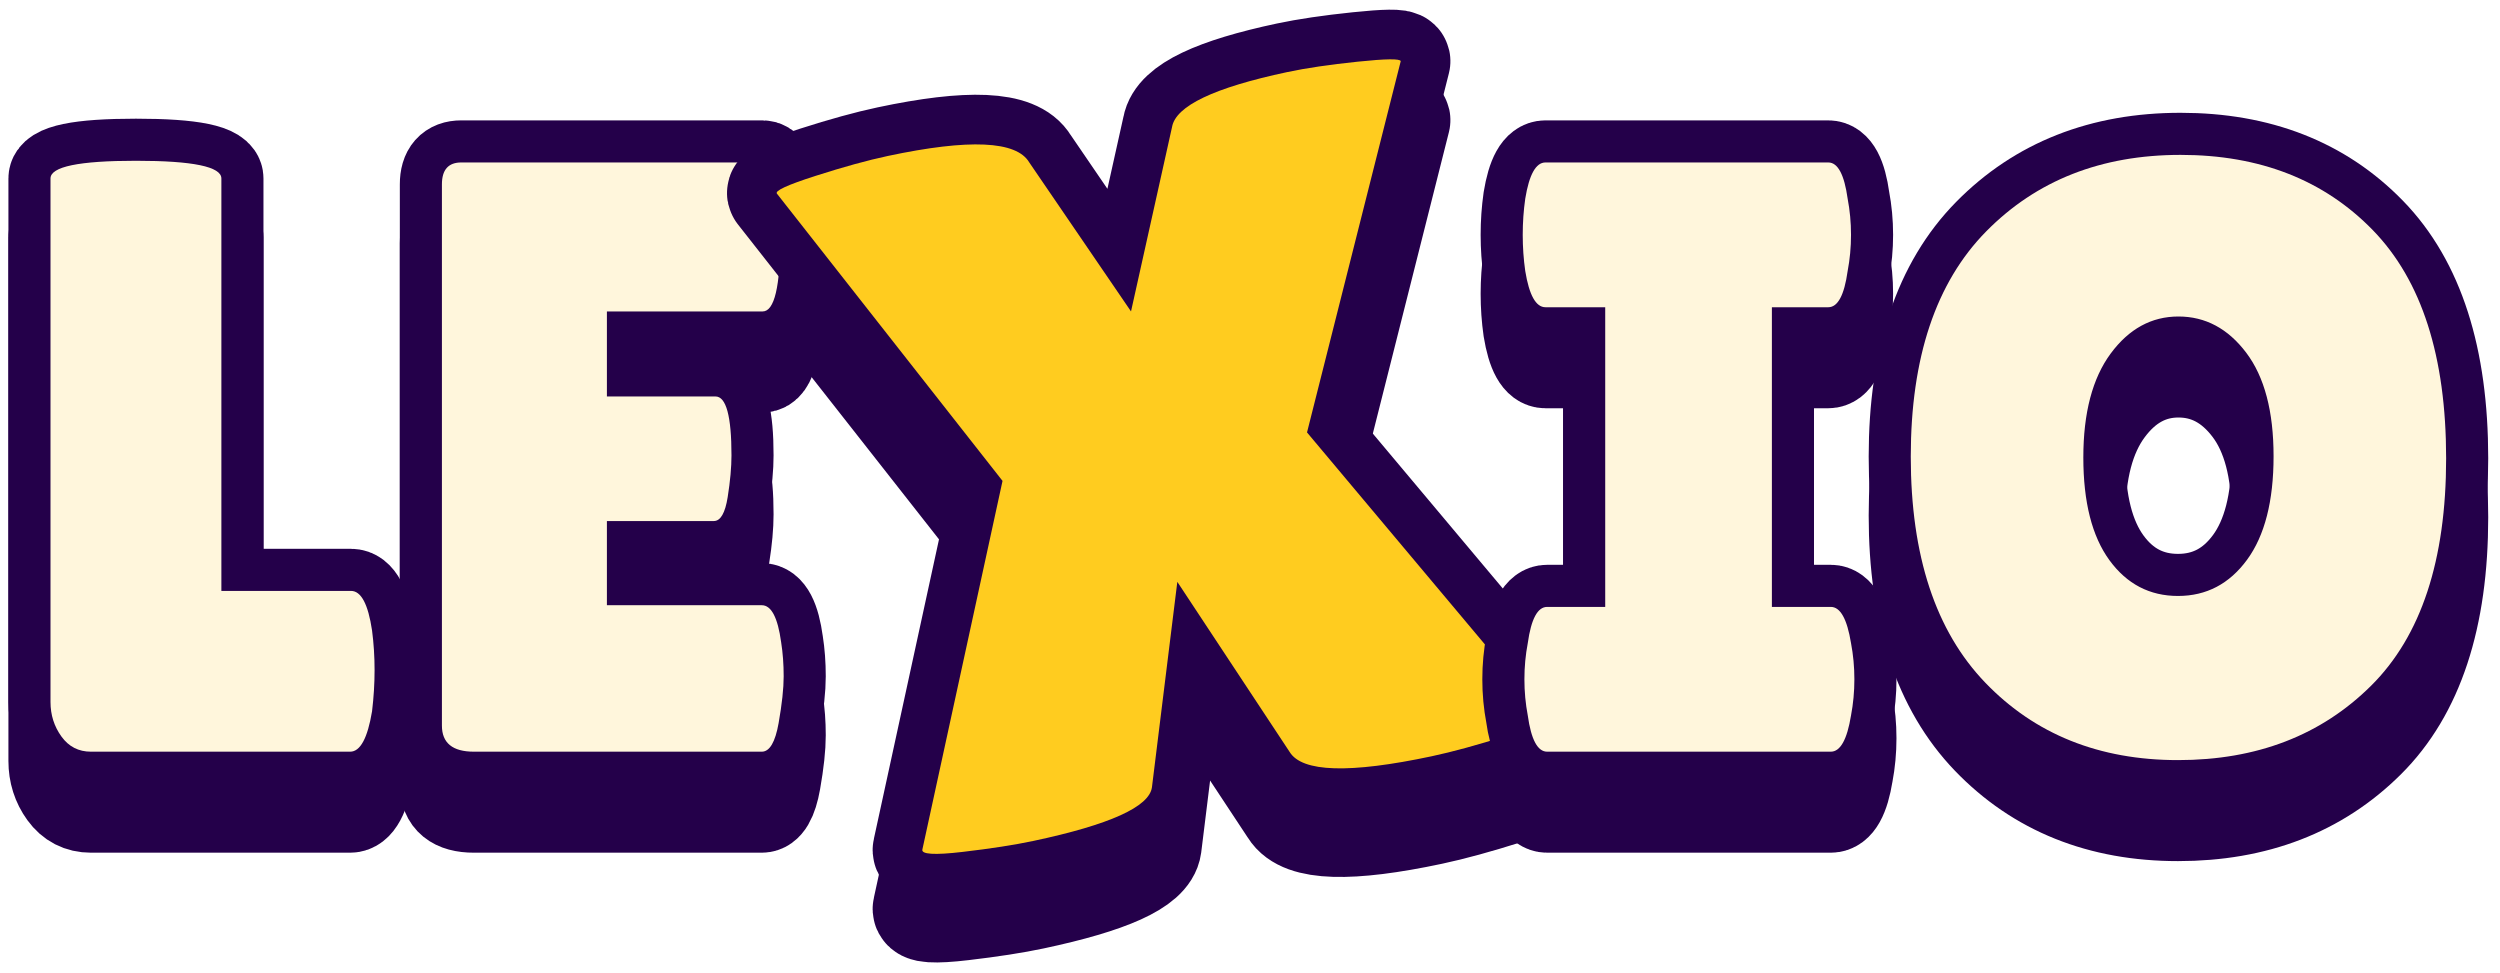
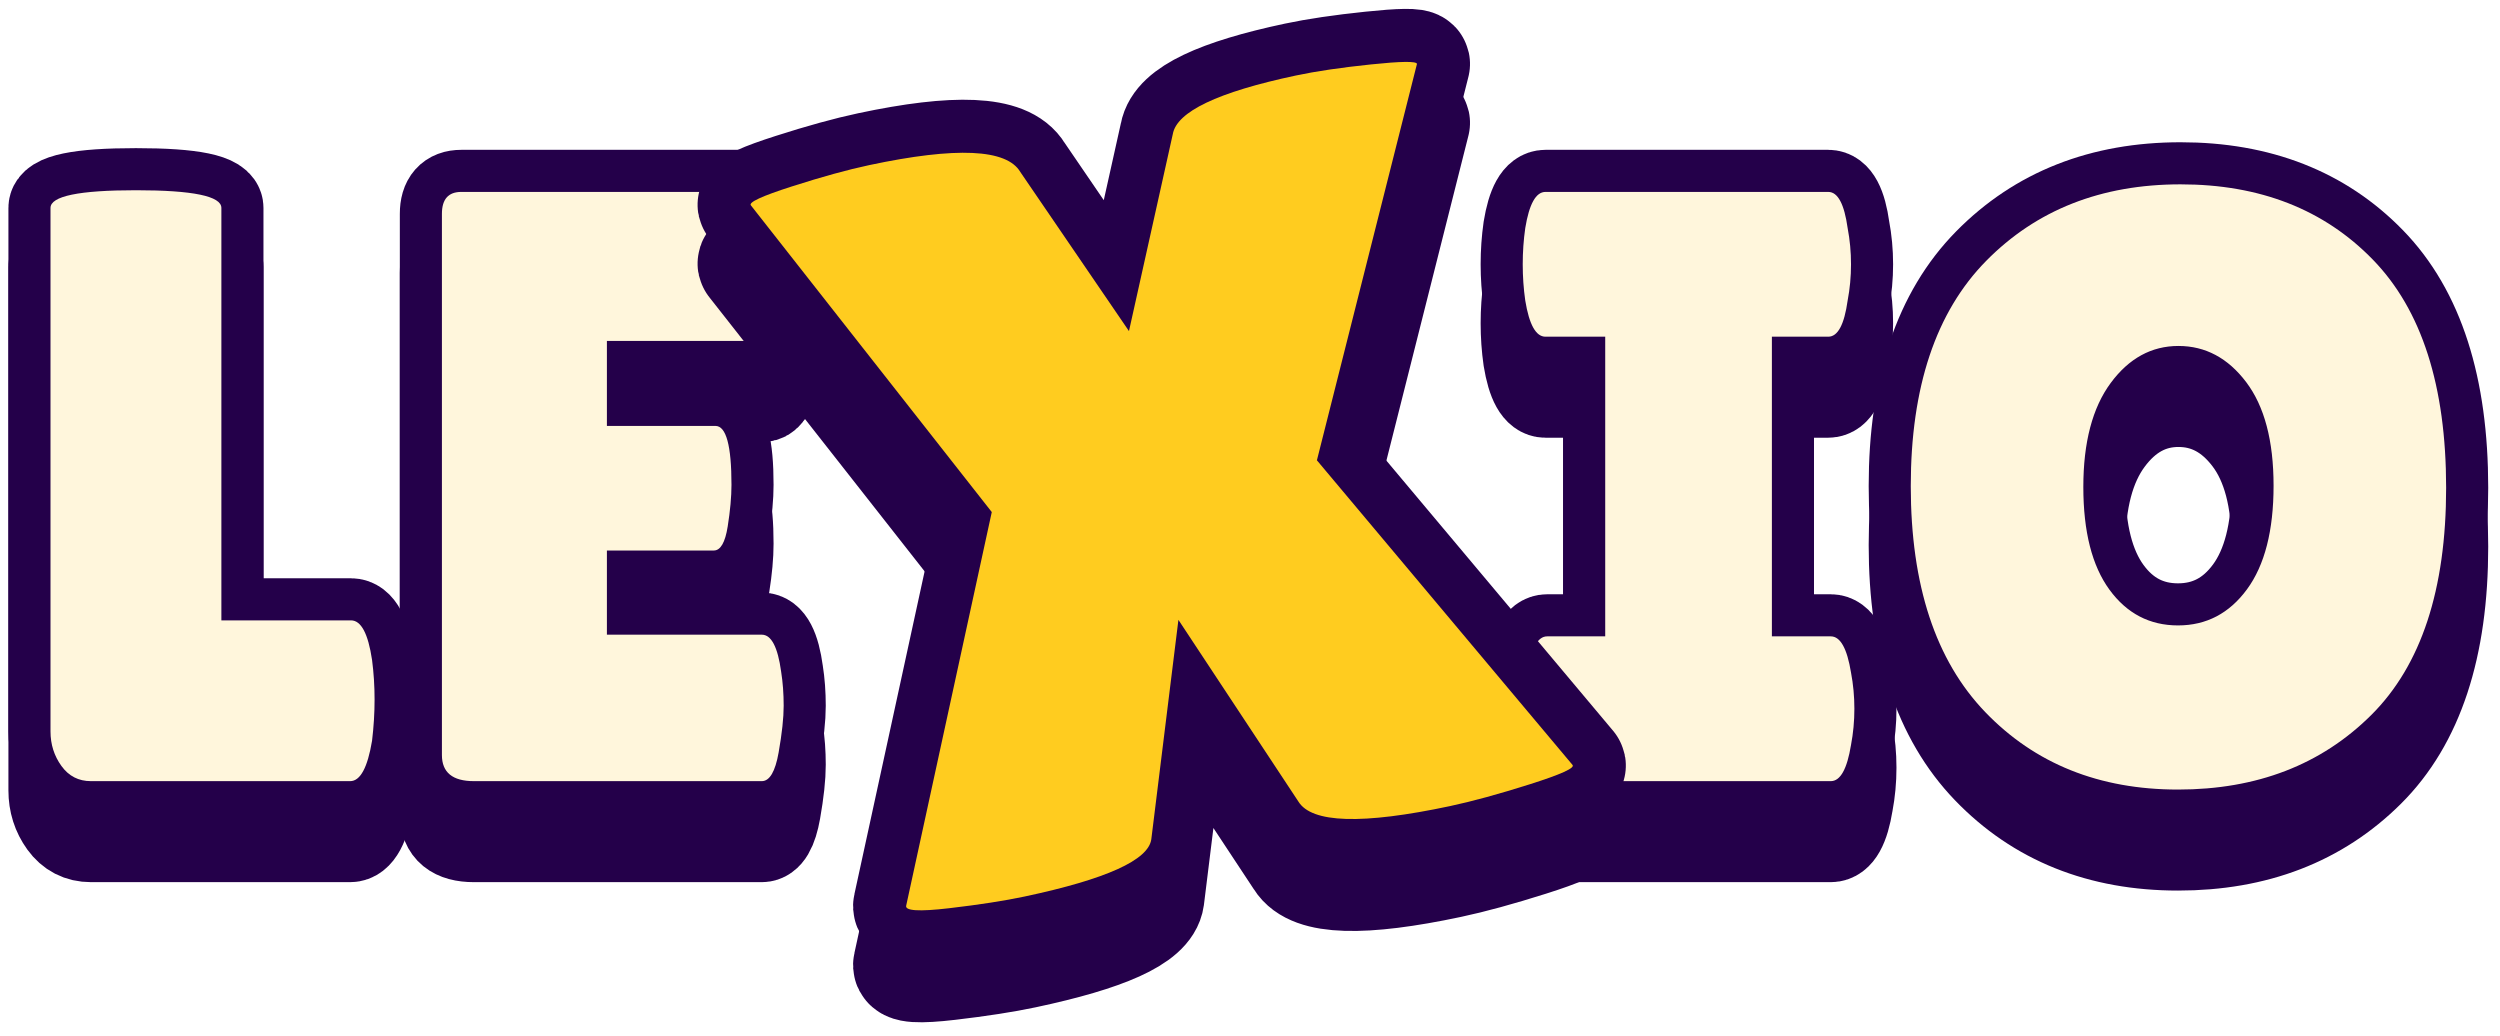
- <svg xmlns="http://www.w3.org/2000/svg" viewBox="-2 3 297 115.5" role="img" aria-label="LEXIO">
+ <svg xmlns="http://www.w3.org/2000/svg" viewBox="-2 -0.5 297 123" role="img" aria-label="LEXIO">
  <g stroke="#24004a" stroke-width="10" stroke-linejoin="round" paint-order="stroke fill">
    <path d="M4.0 86.4V24.2Q4.0 22.1 14.15 22.1Q24.3 22.1 24.3 24.2V73.2H39.7Q41.5 73.2 42.2 77.9Q42.5 80.2 42.5 82.6Q42.5 85 42.2 87.5Q41.4 92.3 39.6 92.3H8.8Q6.6 92.3 5.3 90.5Q4.0 88.7 4.0 86.4Z" fill="#24004a" transform="translate(0 7)" />
    <path d="M83.0 50.1Q84.9 50.1 84.9 57.1Q84.9 59.2 84.45 62.05Q84.0 64.9 82.8 64.9H70.1V74.9H88.5Q90.2 74.9 90.8 79.3Q91.1 81.2 91.1 83.35Q91.1 85.5 90.5 88.9Q89.9 92.3 88.5 92.3H54.3Q50.5 92.3 50.5 89.2V24.9Q50.5 22.3 52.8 22.3H88.6Q90.7 22.3 90.7 31.15Q90.7 40 88.6 40H70.1V50.1Z" fill="#24004a" transform="translate(0 7)" />
-     <path d="M143.9 25Q145.1 22 156.4 22Q159.3 22 163.55 22.45Q167.8 22.9 167.8 23.3L150.8 57.9L168.4 91Q168.7 91.5 164.1 91.95Q159.5 92.4 156.3 92.4Q143.6 92.4 142.4 89L134.9 69.9L128.1 89.6Q127.1 92.4 115.3 92.4Q112.4 92.4 108.1 92.0Q103.8 91.6 104.2 90.9L119.8 56.3L103.6 23.3Q103.3 22.8 107.75 22.35Q112.2 21.9 115.3 21.9Q127.9 21.9 129.1 25.5L136.0 42.3Z" fill="#24004a" transform="translate(0 7) rotate(-12 135.95 57.15) translate(135.95 57.15) scale(1.18) translate(-135.95 -57.15)" />
    <path d="M188.7 75.1V39.5H181.6Q179.9 39.5 179.2 35.2Q178.9 33.1 178.9 30.9Q178.9 28.7 179.2 26.6Q179.9 22.3 181.6 22.3H215.2Q216.9 22.3 217.5 26.6Q217.9 28.7 217.9 30.9Q217.9 33.1 217.5 35.2Q216.9 39.5 215.2 39.5H208.5V75.1H215.5Q217.2 75.1 217.9 79.4Q218.3 81.5 218.3 83.7Q218.3 85.9 217.9 88Q217.2 92.3 215.5 92.3H181.8Q180.1 92.3 179.5 88Q179.1 85.9 179.1 83.7Q179.1 81.5 179.5 79.4Q180.1 75.1 181.8 75.1Z" fill="#24004a" transform="translate(0 7)" />
    <path d="M256.75 93.3Q242.7 93.3 233.85 84.1Q225 74.9 225 57.25Q225 39.6 233.95 30.5Q242.9 21.4 257.05 21.4Q271.2 21.4 279.9 30.35Q288.6 39.3 288.6 57.45Q288.6 75.6 279.7 84.45Q270.8 93.3 256.75 93.3ZM256.8 40.6Q252 40.6 248.75 45Q245.5 49.4 245.5 57.35Q245.5 65.3 248.6 69.55Q251.7 73.8 256.75 73.8Q261.8 73.8 264.95 69.5Q268.1 65.2 268.1 57.2Q268.1 49.2 264.85 44.9Q261.6 40.6 256.8 40.6Z" fill="#24004a" transform="translate(0 7)" />
    <path d="M4.0 86.4V24.2Q4.0 22.1 14.15 22.1Q24.3 22.1 24.3 24.2V73.2H39.7Q41.5 73.2 42.2 77.9Q42.5 80.2 42.5 82.6Q42.5 85 42.2 87.5Q41.4 92.3 39.6 92.3H8.8Q6.6 92.3 5.3 90.5Q4.0 88.7 4.0 86.4Z" fill="#fff6dc" />
    <path d="M83.0 50.1Q84.9 50.1 84.9 57.1Q84.9 59.2 84.45 62.05Q84.0 64.9 82.8 64.9H70.1V74.9H88.5Q90.2 74.9 90.8 79.3Q91.1 81.2 91.1 83.35Q91.1 85.5 90.5 88.9Q89.9 92.3 88.5 92.3H54.3Q50.5 92.3 50.5 89.2V24.9Q50.5 22.3 52.8 22.3H88.6Q90.7 22.3 90.7 31.15Q90.7 40 88.6 40H70.1V50.1Z" fill="#fff6dc" />
-     <path d="M143.9 25Q145.1 22 156.4 22Q159.3 22 163.55 22.45Q167.8 22.9 167.8 23.3L150.8 57.9L168.4 91Q168.7 91.5 164.1 91.95Q159.5 92.4 156.3 92.4Q143.6 92.4 142.4 89L134.9 69.9L128.1 89.6Q127.1 92.4 115.3 92.4Q112.4 92.4 108.1 92.0Q103.8 91.6 104.2 90.9L119.8 56.3L103.6 23.3Q103.3 22.8 107.75 22.35Q112.2 21.9 115.3 21.9Q127.9 21.9 129.1 25.5L136.0 42.3Z" fill="#ffcc1f" transform="translate(0 0) rotate(-12 135.95 57.15) translate(135.95 57.15) scale(1.18) translate(-135.95 -57.15)" />
    <path d="M188.7 75.1V39.5H181.6Q179.9 39.5 179.2 35.2Q178.9 33.1 178.9 30.9Q178.9 28.7 179.2 26.6Q179.9 22.3 181.6 22.3H215.2Q216.9 22.3 217.5 26.6Q217.9 28.7 217.9 30.9Q217.9 33.1 217.5 35.2Q216.9 39.5 215.2 39.5H208.5V75.1H215.5Q217.2 75.1 217.9 79.4Q218.3 81.5 218.3 83.7Q218.3 85.9 217.9 88Q217.2 92.3 215.5 92.3H181.8Q180.1 92.3 179.5 88Q179.1 85.9 179.1 83.7Q179.1 81.5 179.5 79.4Q180.1 75.1 181.8 75.1Z" fill="#fff6dc" />
    <path d="M256.75 93.3Q242.7 93.3 233.85 84.1Q225 74.9 225 57.25Q225 39.6 233.95 30.5Q242.9 21.4 257.05 21.4Q271.2 21.4 279.9 30.35Q288.6 39.3 288.6 57.45Q288.6 75.6 279.7 84.45Q270.8 93.3 256.75 93.3ZM256.8 40.6Q252 40.6 248.75 45Q245.5 49.4 245.5 57.35Q245.5 65.3 248.6 69.55Q251.7 73.8 256.75 73.8Q261.8 73.8 264.95 69.5Q268.1 65.2 268.1 57.2Q268.1 49.2 264.85 44.9Q261.6 40.6 256.8 40.6Z" fill="#fff6dc" />
+     <path d="M143.9 25Q145.1 22 156.4 22Q159.3 22 163.55 22.45Q167.8 22.9 167.8 23.3L150.8 57.9L168.4 91Q168.7 91.5 164.1 91.95Q159.5 92.4 156.3 92.4Q143.6 92.4 142.4 89L134.9 69.9L128.1 89.6Q127.1 92.4 115.3 92.4Q112.4 92.4 108.1 92.0Q103.8 91.6 104.2 90.9L119.8 56.3L103.6 23.3Q103.3 22.8 107.75 22.35Q112.2 21.9 115.3 21.9Q127.9 21.9 129.1 25.5L136.0 42.3Z" fill="#24004a" transform="translate(0 7) rotate(-12 135.95 57.15) translate(135.95 57.15) scale(1.26) translate(-135.95 -57.15)" />
+     <path d="M143.9 25Q145.1 22 156.4 22Q159.3 22 163.55 22.45Q167.8 22.9 167.8 23.3L150.8 57.9L168.4 91Q168.7 91.5 164.1 91.95Q159.5 92.4 156.3 92.4Q143.6 92.4 142.4 89L134.9 69.9L128.1 89.6Q127.1 92.4 115.3 92.4Q112.4 92.4 108.1 92.0Q103.8 91.6 104.2 90.9L119.8 56.3L103.6 23.3Q103.3 22.8 107.75 22.35Q112.2 21.9 115.3 21.9Q127.9 21.9 129.1 25.5L136.0 42.3Z" fill="#ffcc1f" transform="translate(0 0) rotate(-12 135.95 57.15) translate(135.95 57.15) scale(1.26) translate(-135.95 -57.15)" />
  </g>
</svg>
